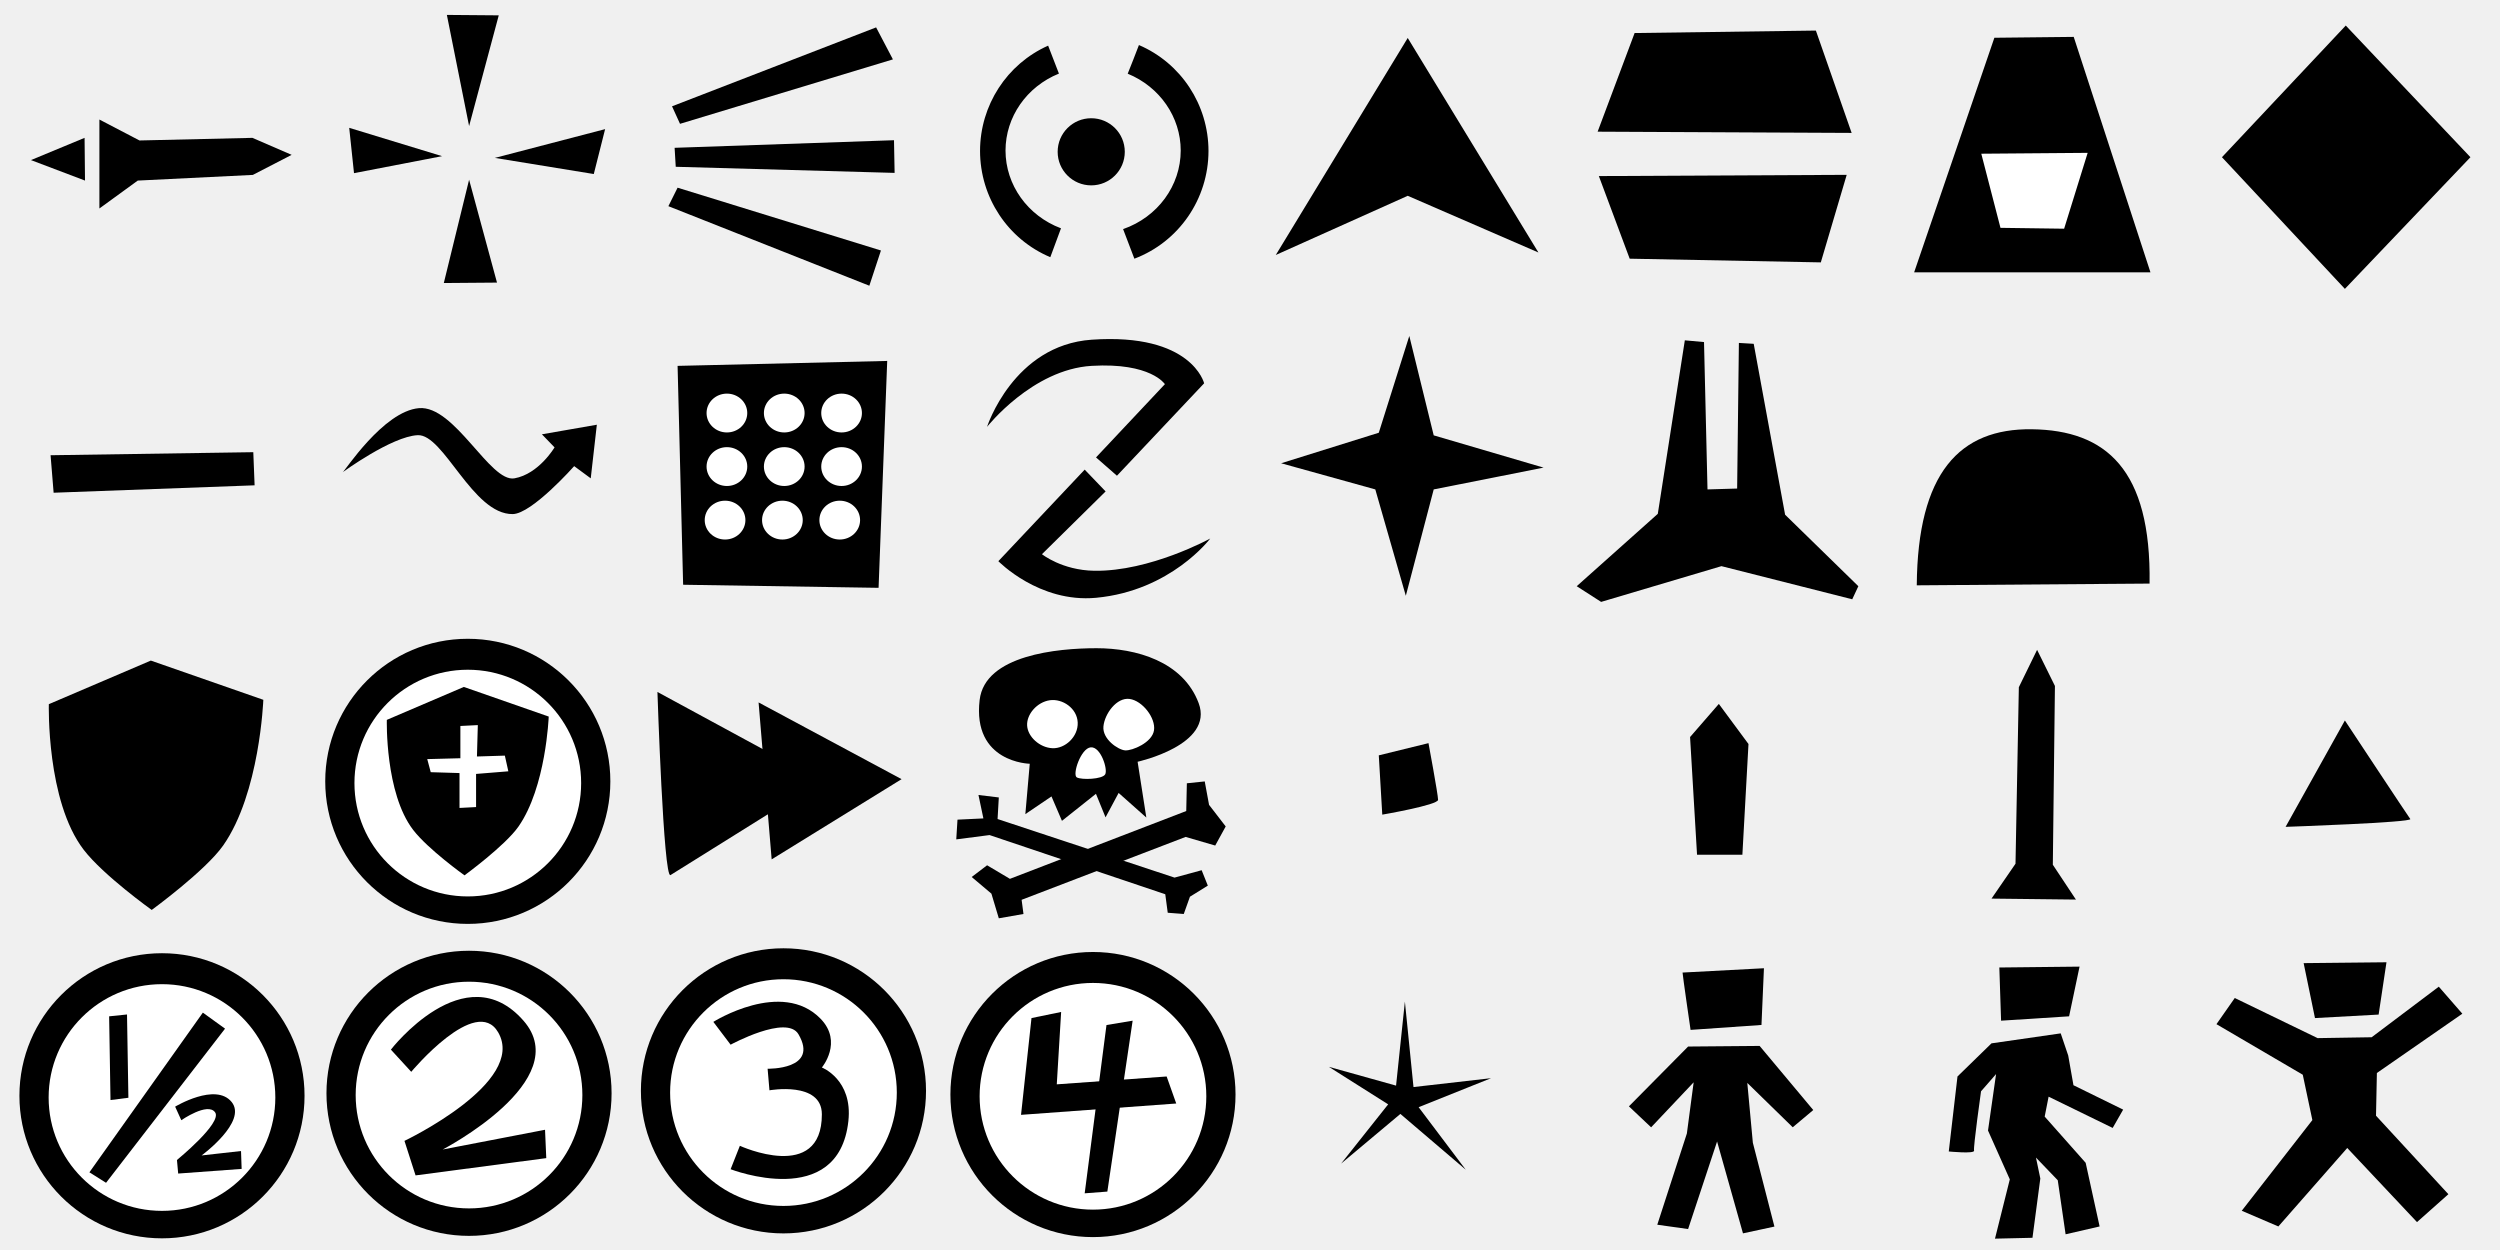
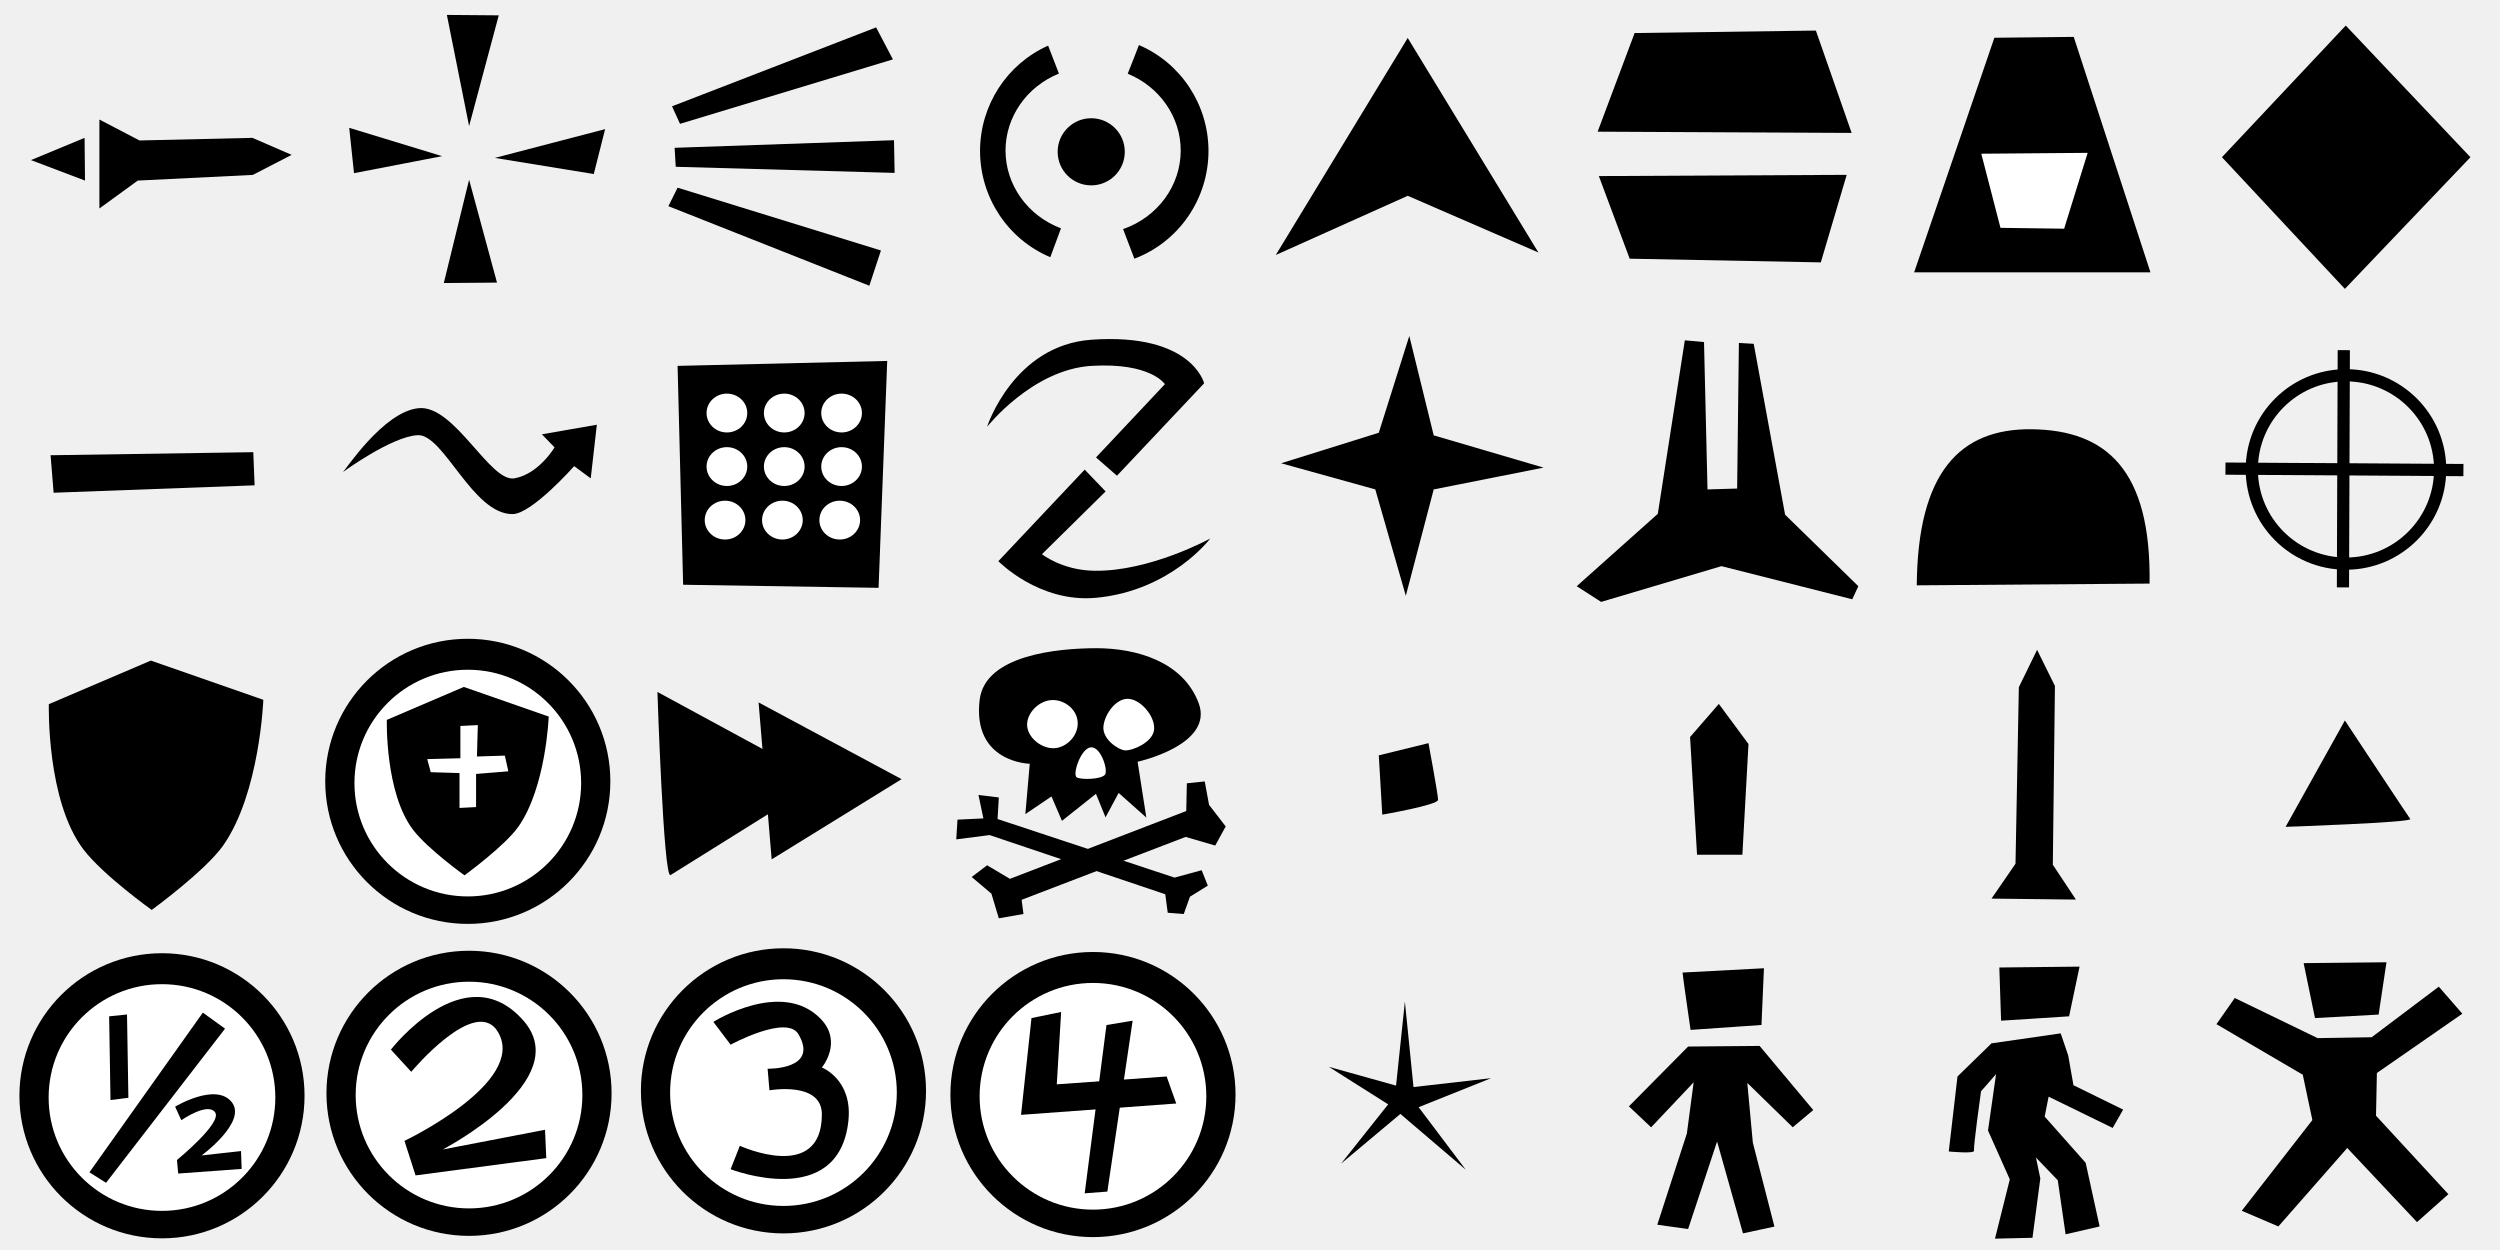
<svg xmlns="http://www.w3.org/2000/svg" width="512" height="256" viewBox="0 0 512 256" id="svg2" version="1.1">
  <defs id="defs4" />
  <circle r="29.196" cy="160.018" cx="95.804" id="circle4263" style="opacity:1;fill:#000000;fill-opacity:1;stroke:none;stroke-width:0.25;stroke-linecap:butt;stroke-linejoin:round;stroke-miterlimit:4;stroke-dasharray:none;stroke-dashoffset:0;stroke-opacity:1" />
  <circle r="29.196" cy="224.415" cx="33.174" id="circle4267" style="opacity:1;fill:#000000;fill-opacity:1;stroke:none;stroke-width:0.25;stroke-linecap:butt;stroke-linejoin:round;stroke-miterlimit:4;stroke-dasharray:none;stroke-dashoffset:0;stroke-opacity:1" />
  <circle r="29.196" cy="223.91" cx="96.056" id="circle4271" style="opacity:1;fill:#000000;fill-opacity:1;stroke:none;stroke-width:0.25;stroke-linecap:butt;stroke-linejoin:round;stroke-miterlimit:4;stroke-dasharray:none;stroke-dashoffset:0;stroke-opacity:1" />
  <circle r="29.196" cy="223.405" cx="160.453" id="circle4275" style="opacity:1;fill:#000000;fill-opacity:1;stroke:none;stroke-width:0.25;stroke-linecap:butt;stroke-linejoin:round;stroke-miterlimit:4;stroke-dasharray:none;stroke-dashoffset:0;stroke-opacity:1" />
  <circle style="opacity:1;fill:#000000;fill-opacity:1;stroke:none;stroke-width:0.25;stroke-linecap:butt;stroke-linejoin:round;stroke-miterlimit:4;stroke-dasharray:none;stroke-dashoffset:0;stroke-opacity:1" id="path4237" cx="223.84" cy="224.163" r="29.196" />
  <circle r="23.214" cy="160.375" cx="95.804" id="circle4265" style="opacity:1;fill:#ffffff;fill-opacity:1;stroke:none;stroke-width:0.25;stroke-linecap:butt;stroke-linejoin:round;stroke-miterlimit:4;stroke-dasharray:none;stroke-dashoffset:0;stroke-opacity:1" />
  <circle r="23.214" cy="224.772" cx="33.174" id="circle4269" style="opacity:1;fill:#ffffff;fill-opacity:1;stroke:none;stroke-width:0.25;stroke-linecap:butt;stroke-linejoin:round;stroke-miterlimit:4;stroke-dasharray:none;stroke-dashoffset:0;stroke-opacity:1" />
  <circle r="23.214" cy="224.267" cx="96.056" id="circle4273" style="opacity:1;fill:#ffffff;fill-opacity:1;stroke:none;stroke-width:0.25;stroke-linecap:butt;stroke-linejoin:round;stroke-miterlimit:4;stroke-dasharray:none;stroke-dashoffset:0;stroke-opacity:1" />
  <circle r="23.214" cy="223.762" cx="160.453" id="circle4277" style="opacity:1;fill:#ffffff;fill-opacity:1;stroke:none;stroke-width:0.25;stroke-linecap:butt;stroke-linejoin:round;stroke-miterlimit:4;stroke-dasharray:none;stroke-dashoffset:0;stroke-opacity:1" />
  <circle style="opacity:1;fill:#ffffff;fill-opacity:1;stroke:none;stroke-width:0.25;stroke-linecap:butt;stroke-linejoin:round;stroke-miterlimit:4;stroke-dasharray:none;stroke-dashoffset:0;stroke-opacity:1" id="path4239" cx="223.84" cy="224.52" r="23.214" />
  <g id="layer1" />
  <path style="fill:#000000;fill-opacity:1;fill-rule:evenodd;stroke:none;stroke-width:1px;stroke-linecap:butt;stroke-linejoin:miter;stroke-opacity:1" d="m 6.339,32.786 10.982,-4.554 0.089,8.75 z" id="path4138" />
  <path style="fill:#000000;fill-opacity:1;fill-rule:evenodd;stroke:none;stroke-width:1px;stroke-linecap:butt;stroke-linejoin:miter;stroke-opacity:1" d="m 20.357,24.482 4e-6,18.214 7.857,-5.714 23.571,-1.161 7.946,-4.107 -8.036,-3.482 -23.125,0.536 z" id="path4140" />
  <path style="fill:#000000;fill-opacity:1;fill-rule:evenodd;stroke:none;stroke-width:1px;stroke-linecap:butt;stroke-linejoin:miter;stroke-opacity:1" d="M 91.518,3.054 102.143,3.143 96.071,25.821 Z" id="path4142" />
  <path style="fill:#000000;fill-opacity:1;fill-rule:evenodd;stroke:none;stroke-width:1px;stroke-linecap:butt;stroke-linejoin:miter;stroke-opacity:1" d="m 101.339,32.339 22.589,-5.893 -2.321,9.196 z" id="path4144" />
  <path style="fill:#000000;fill-opacity:1;fill-rule:evenodd;stroke:none;stroke-width:1px;stroke-linecap:butt;stroke-linejoin:miter;stroke-opacity:1" d="m 96.071,36.804 -5.179,21.161 10.893,-0.089 z" id="path4146" />
  <path style="fill:#000000;fill-opacity:1;fill-rule:evenodd;stroke:none;stroke-width:1px;stroke-linecap:butt;stroke-linejoin:miter;stroke-opacity:1" d="M 90.536,31.982 71.518,26.179 72.5,35.464 Z" id="path4148" />
  <path style="fill:#000000;fill-opacity:1;fill-rule:evenodd;stroke:none;stroke-width:1px;stroke-linecap:butt;stroke-linejoin:miter;stroke-opacity:1" d="m 10.357,93.232 0.625,7.679 L 52.143,99.393 51.875,92.607 Z" id="path4150" />
  <path style="fill:#000000;fill-opacity:1;fill-rule:evenodd;stroke:none;stroke-width:1px;stroke-linecap:butt;stroke-linejoin:miter;stroke-opacity:1" d="m 138.16,30.271 0.231,3.887 44.826,1.25 -0.126,-6.692 z" id="path4152" />
  <path style="fill:#000000;fill-opacity:1;fill-rule:evenodd;stroke:none;stroke-width:1px;stroke-linecap:butt;stroke-linejoin:miter;stroke-opacity:1" d="m 137.633,21.771 1.633,3.588 43.602,-13.197 -3.44,-6.553 z" id="path4154" />
  <path style="fill:#000000;fill-opacity:1;fill-rule:evenodd;stroke:none;stroke-width:1px;stroke-linecap:butt;stroke-linejoin:miter;stroke-opacity:1" d="m 138.77,38.438 -1.885,3.788 41.155,16.289 2.377,-7.215 z" id="path4156" />
  <ellipse style="opacity:1;fill:#000000;fill-opacity:1;stroke:none;stroke-width:0.25;stroke-linecap:butt;stroke-linejoin:round;stroke-miterlimit:4;stroke-dasharray:none;stroke-dashoffset:0;stroke-opacity:1" id="path4160" cx="223.482" cy="31.089" rx="6.875" ry="6.875" />
  <path style="opacity:1;fill:#000000;fill-opacity:1;stroke:none;stroke-width:0.25;stroke-linecap:butt;stroke-linejoin:round;stroke-miterlimit:4;stroke-dasharray:none;stroke-dashoffset:0;stroke-opacity:1" d="m 233.253,9.225 c -0.753,1.999 -1.502,3.879 -2.299,5.867 a 17.94,17.138 0 0 1 10.857,15.74 17.94,17.138 0 0 1 -11.801,16.089 c 0.699,1.814 1.488,3.883 2.31,6.061 A 23.393,23.598 0 0 0 247.5,30.917 23.393,23.598 0 0 0 233.253,9.225 Z m -18.595,0.124 a 23.393,23.598 0 0 0 -13.944,21.567 23.393,23.598 0 0 0 14.39,21.757 l 2.187,-5.914 A 17.94,17.138 0 0 1 205.93,30.832 17.94,17.138 0 0 1 216.869,15.071 l -2.211,-5.721 z" id="path4164" />
  <path style="fill:#000000;fill-opacity:1;fill-rule:evenodd;stroke:none;stroke-width:1px;stroke-linecap:butt;stroke-linejoin:miter;stroke-opacity:1" d="m 70.179,96.714 c 0.357,-0.089 8.304,-12.5 15.625,-13.125 7.321,-0.625 14.554,15.268 19.554,14.375 5,-0.893 8.214,-6.339 8.214,-6.339 l -2.589,-2.679 11.25,-1.964 -1.25,10.982 -3.393,-2.5 c 0,0 -8.66,9.779 -12.589,9.821 -8.214,0.089 -14.107,-16.429 -19.464,-16.161 -5.357,0.268 -15.357,7.589 -15.357,7.589 z" id="path4174" />
  <path style="fill:#000000;fill-opacity:1;fill-rule:evenodd;stroke:none;stroke-width:1px;stroke-linecap:butt;stroke-linejoin:miter;stroke-opacity:1" d="m 138.77,74.93 1.136,44.826 40.027,0.631 1.768,-46.467 z" id="path4176" />
  <g id="g4203" transform="translate(0.6313453,2.146574)" style="fill:#ffffff;fill-opacity:1;stroke:none">
    <ellipse ry="3.977" rx="4.167" cy="82.443" cx="148.24" id="ellipse4205" style="opacity:1;fill:#ffffff;fill-opacity:1;stroke:none;stroke-width:0.25;stroke-linecap:butt;stroke-linejoin:round;stroke-miterlimit:4;stroke-dasharray:none;stroke-dashoffset:0;stroke-opacity:1" />
    <ellipse ry="3.977" rx="4.167" cy="82.443" cx="159.983" id="ellipse4207" style="opacity:1;fill:#ffffff;fill-opacity:1;stroke:none;stroke-width:0.25;stroke-linecap:butt;stroke-linejoin:round;stroke-miterlimit:4;stroke-dasharray:none;stroke-dashoffset:0;stroke-opacity:1" />
    <ellipse ry="3.977" rx="4.167" cy="82.443" cx="171.726" id="ellipse4209" style="opacity:1;fill:#ffffff;fill-opacity:1;stroke:none;stroke-width:0.25;stroke-linecap:butt;stroke-linejoin:round;stroke-miterlimit:4;stroke-dasharray:none;stroke-dashoffset:0;stroke-opacity:1" />
  </g>
  <g id="g4211" transform="translate(0.6313453,13.11093)" style="fill:#ffffff;fill-opacity:1;stroke:none">
    <ellipse ry="3.977" rx="4.167" cy="82.443" cx="148.24" id="ellipse4213" style="opacity:1;fill:#ffffff;fill-opacity:1;stroke:none;stroke-width:0.25;stroke-linecap:butt;stroke-linejoin:round;stroke-miterlimit:4;stroke-dasharray:none;stroke-dashoffset:0;stroke-opacity:1" />
    <ellipse ry="3.977" rx="4.167" cy="82.443" cx="159.983" id="ellipse4215" style="opacity:1;fill:#ffffff;fill-opacity:1;stroke:none;stroke-width:0.25;stroke-linecap:butt;stroke-linejoin:round;stroke-miterlimit:4;stroke-dasharray:none;stroke-dashoffset:0;stroke-opacity:1" />
    <ellipse ry="3.977" rx="4.167" cy="82.443" cx="171.726" id="ellipse4217" style="opacity:1;fill:#ffffff;fill-opacity:1;stroke:none;stroke-width:0.25;stroke-linecap:butt;stroke-linejoin:round;stroke-miterlimit:4;stroke-dasharray:none;stroke-dashoffset:0;stroke-opacity:1" />
  </g>
  <g id="g4219" transform="translate(0.2525381,24.0753)" style="fill:#ffffff;fill-opacity:1;stroke:none">
    <ellipse ry="3.977" rx="4.167" cy="82.443" cx="148.24" id="ellipse4221" style="opacity:1;fill:#ffffff;fill-opacity:1;stroke:none;stroke-width:0.25;stroke-linecap:butt;stroke-linejoin:round;stroke-miterlimit:4;stroke-dasharray:none;stroke-dashoffset:0;stroke-opacity:1" />
    <ellipse ry="3.977" rx="4.167" cy="82.443" cx="159.983" id="ellipse4223" style="opacity:1;fill:#ffffff;fill-opacity:1;stroke:none;stroke-width:0.25;stroke-linecap:butt;stroke-linejoin:round;stroke-miterlimit:4;stroke-dasharray:none;stroke-dashoffset:0;stroke-opacity:1" />
    <ellipse ry="3.977" rx="4.167" cy="82.443" cx="171.726" id="ellipse4225" style="opacity:1;fill:#ffffff;fill-opacity:1;stroke:none;stroke-width:0.25;stroke-linecap:butt;stroke-linejoin:round;stroke-miterlimit:4;stroke-dasharray:none;stroke-dashoffset:0;stroke-opacity:1" />
  </g>
  <path style="fill:#000000;fill-opacity:1;fill-rule:evenodd;stroke:none;stroke-width:1px;stroke-linecap:butt;stroke-linejoin:miter;stroke-opacity:1" d="m 224.464,93.679 4.286,3.75 L 246.607,78.5 c 0,0 -2.5,-10.357 -23.036,-8.929 -16.042,1.116 -21.429,17.857 -21.429,17.857 0,0 9.286,-11.786 21.429,-12.5 12.143,-0.714 15,3.75 15,3.75 z" id="path4229" />
  <path style="fill:#000000;fill-opacity:1;fill-rule:evenodd;stroke:none;stroke-width:1px;stroke-linecap:butt;stroke-linejoin:miter;stroke-opacity:1" d="m 222.143,96.179 -17.679,18.75 c 0,0 8.332,8.585 20,7.5 15.357,-1.429 23.393,-12.143 23.393,-12.143 0,0 -12.321,6.786 -23.75,6.607 C 217.501,116.79 213.393,113.5 213.393,113.5 l 13.036,-12.857 z" id="path4231" />
  <path id="path4235" d="M 30.893,135.286 10,144.214 c 0,0 -0.536,19.821 7.143,29.821 4.025,5.242 13.929,12.321 13.929,12.321 0,0 11.019,-8.038 14.643,-13.214 7.5,-10.714 8.214,-29.821 8.214,-29.821 z" style="fill:#000000;fill-opacity:1;fill-rule:evenodd;stroke:none;stroke-width:1px;stroke-linecap:butt;stroke-linejoin:miter;stroke-opacity:1" />
  <path style="fill:#000000;fill-opacity:1;fill-rule:evenodd;stroke:none;stroke-width:1px;stroke-linecap:butt;stroke-linejoin:miter;stroke-opacity:1" d="m 94.991,140.683 -15.769,6.746 c 0,0 -0.404,14.977 5.391,22.533 3.038,3.961 10.513,9.31 10.513,9.31 0,0 8.317,-6.073 11.052,-9.985 5.661,-8.096 6.2,-22.533 6.2,-22.533 z" id="path4233" />
  <path style="fill:#ffffff;fill-opacity:1;fill-rule:evenodd;stroke:none;stroke-width:1px;stroke-linecap:butt;stroke-linejoin:miter;stroke-opacity:1" d="m 94.286,148.679 -10e-7,6.607 -6.786,0.179 0.714,2.679 5.893,0.179 0,7.143 3.393,-0.179 0,-6.786 6.607,-0.536 -0.714,-3.214 -5.714,0.179 0.179,-6.429 z" id="path4241" />
  <path style="fill:#000000;fill-opacity:1;fill-rule:evenodd;stroke:none;stroke-width:1px;stroke-linecap:butt;stroke-linejoin:miter;stroke-opacity:1" d="m 134.643,141.714 c 0,0 1.25,38.393 2.679,37.5 1.429,-0.893 30.893,-19.286 30.893,-19.286 z" id="path4245" />
  <path style="fill:#000000;fill-opacity:1;fill-rule:evenodd;stroke:none;stroke-width:1px;stroke-linecap:butt;stroke-linejoin:miter;stroke-opacity:1" d="M 155.357,143.857 158.036,176 184.643,159.571 Z" id="path4247" />
  <path style="fill:#000000;fill-opacity:1;fill-rule:evenodd;stroke:none;stroke-width:1px;stroke-linecap:butt;stroke-linejoin:miter;stroke-opacity:1" d="m 210.893,156.418 -0.902,10.314 5.353,-3.624 2.143,5 6.964,-5.536 1.964,4.821 2.679,-5 5.675,5.043 -1.786,-11.429 c 0,0 15.714,-3.441 12.5,-12.013 -3.214,-8.571 -12.866,-11.241 -20.902,-11.241 -8.036,0 -22.863,1.405 -23.95,10.592 -1.523,12.874 10.262,13.072 10.262,13.072 z" id="path4249" />
  <path style="fill:#ffffff;fill-opacity:1;fill-rule:evenodd;stroke:none;stroke-width:1px;stroke-linecap:butt;stroke-linejoin:miter;stroke-opacity:1" d="m 215,143.411 c 2.603,-0.374 5.59,1.64 5.714,4.554 0.124,2.914 -2.576,5.387 -5.179,5.268 -2.603,-0.119 -5.052,-2.328 -5.179,-4.643 -0.126,-2.315 2.04,-4.804 4.643,-5.179 z" id="path4253" />
  <path style="fill:#ffffff;fill-opacity:1;fill-rule:evenodd;stroke:none;stroke-width:1px;stroke-linecap:butt;stroke-linejoin:miter;stroke-opacity:1" d="m 225.982,148.768 c 0.254,-2.613 2.726,-5.983 5.357,-5.625 2.631,0.358 5.383,3.903 5,6.429 -0.383,2.526 -4.464,4.196 -5.893,4.107 -1.429,-0.089 -4.719,-2.298 -4.464,-4.911 z" id="path4255" />
  <path style="fill:#ffffff;fill-opacity:1;fill-rule:evenodd;stroke:none;stroke-width:1px;stroke-linecap:butt;stroke-linejoin:miter;stroke-opacity:1" d="m 223.393,153.054 c -2.042,0.173 -3.839,5.625 -2.857,6.161 0.982,0.536 5.22,0.394 5.804,-0.625 0.583,-1.019 -0.905,-5.708 -2.946,-5.536 z" id="path4257" />
  <path style="fill:#000000;fill-opacity:1;fill-rule:evenodd;stroke:none;stroke-width:1px;stroke-linecap:butt;stroke-linejoin:miter;stroke-opacity:1" d="m 247.614,164.834 -0.884,-4.798 -3.662,0.379 -0.126,5.682 -36.113,13.89 -4.672,-2.778 -3.157,2.399 4.041,3.409 1.515,5.051 5.051,-0.884 -0.379,-2.904 33.588,-12.879 6.061,1.768 2.147,-3.914 z" id="path4259" />
  <path style="fill:#000000;fill-opacity:1;fill-rule:evenodd;stroke:none;stroke-width:1px;stroke-linecap:butt;stroke-linejoin:miter;stroke-opacity:1" d="m 200.389,162.813 4.167,0.505 -0.253,4.419 36.239,11.996 5.556,-1.515 1.263,3.157 -3.662,2.273 -1.263,3.536 -3.283,-0.253 -0.505,-3.788 -35.987,-12.122 -6.819,0.884 0.253,-4.041 5.303,-0.253 z" id="path4261" />
  <path style="fill:#000000;fill-opacity:1;fill-rule:evenodd;stroke:none;stroke-width:1px;stroke-linecap:butt;stroke-linejoin:miter;stroke-opacity:1" d="m 22.35,208.144 0.281,17.146 3.664,-0.468 -0.283,-17.057 z" id="path4283" />
  <path style="fill:#000000;fill-opacity:1;fill-rule:evenodd;stroke:none;stroke-width:1px;stroke-linecap:butt;stroke-linejoin:miter;stroke-opacity:1" d="m 41.543,207.386 4.546,3.283 -24.37,31.567 -3.409,-2.147 z" id="path4285" />
  <path style="fill:#000000;fill-opacity:1;fill-rule:evenodd;stroke:none;stroke-width:1px;stroke-linecap:butt;stroke-linejoin:miter;stroke-opacity:1" d="m 35.869,226.642 1.263,2.778 c 0,0 5.408,-3.757 6.923,-1.611 1.515,2.147 -7.816,9.756 -7.816,9.756 l 0.253,2.778 12.996,-0.952 -0.126,-3.662 -8.078,0.906 c 0,0 9.436,-6.91 6.153,-10.951 -3.283,-4.041 -11.567,0.958 -11.567,0.958 z" id="path4287" />
  <path style="fill:#000000;fill-opacity:1;fill-rule:evenodd;stroke:none;stroke-width:1px;stroke-linecap:butt;stroke-linejoin:miter;stroke-opacity:1" d="m 80.055,214.963 c 0,0 15.15,-19.621 27.148,-5.935 10.73,12.24 -16.541,26.39 -16.541,26.39 l 20.961,-4.041 0.253,5.808 -26.769,3.536 -2.273,-7.071 c 0,0 25.115,-11.955 19.193,-22.223 -4.523,-7.843 -17.804,8.081 -17.804,8.081 z" id="path4289" />
  <path style="fill:#000000;fill-opacity:1;fill-rule:evenodd;stroke:none;stroke-width:1px;stroke-linecap:butt;stroke-linejoin:miter;stroke-opacity:1" d="m 146.093,209.28 3.536,4.672 c 0,0 11.489,-6.241 13.89,-2.147 4.293,7.324 -6.313,7.071 -6.313,7.071 l 0.379,4.419 c 0,0 10.733,-1.923 10.733,4.924 0,14.142 -16.794,6.44 -16.794,6.44 l -1.894,4.798 c 0,0 22.097,8.586 24.117,-9.849 0.934,-8.522 -5.43,-10.985 -5.43,-10.985 0,0 4.373,-5.203 -0.253,-9.975 -7.955,-8.207 -21.971,0.631 -21.971,0.631 z" id="path4291" />
  <path style="fill:#000000;fill-opacity:1;fill-rule:evenodd;stroke:none;stroke-width:1px;stroke-linecap:butt;stroke-linejoin:miter;stroke-opacity:1" d="m 211.25,208.5 -2.143,19.821 31.786,-2.321 -1.964,-5.536 -22.5,1.607 0.893,-14.821 z" id="path4293" />
  <path style="fill:#000000;fill-opacity:1;fill-rule:evenodd;stroke:none;stroke-width:1px;stroke-linecap:butt;stroke-linejoin:miter;stroke-opacity:1" d="m 226.607,209.929 -4.464,34.464 4.643,-0.357 5.179,-35 z" id="path4295" />
  <path style="fill:#000000;fill-rule:evenodd;stroke:none;stroke-width:1px;stroke-linecap:butt;stroke-linejoin:miter;stroke-opacity:1;fill-opacity:1" d="m 288.302,7.775 -27.022,44.447 27.022,-12.122 26.769,11.617 z" id="path4209" />
  <path style="fill:#000000;fill-rule:evenodd;stroke:none;stroke-width:1px;stroke-linecap:butt;stroke-linejoin:miter;stroke-opacity:1;fill-opacity:1" d="m 327.193,26.968 52.023,0.253 -7.324,-20.961 -37.123,0.505 z" id="path4211" />
  <path style="fill:#000000;fill-rule:evenodd;stroke:none;stroke-width:1px;stroke-linecap:butt;stroke-linejoin:miter;stroke-opacity:1;fill-opacity:1" d="m 327.445,36.06 50.76,-0.253 -5.303,17.93 -39.143,-0.758 z" id="path4213" />
  <path style="fill:#000000;fill-rule:evenodd;stroke:none;stroke-width:1px;stroke-linecap:butt;stroke-linejoin:miter;stroke-opacity:1;fill-opacity:1" d="m 392.018,55.768 48.393,0 -15.714,-48.214 -16.25,0.179 z" id="path4215" />
  <path style="fill:#ffffff;fill-rule:evenodd;stroke:none;stroke-width:1px;stroke-linecap:butt;stroke-linejoin:miter;stroke-opacity:1;fill-opacity:1" d="m 405.768,31.482 21.786,-0.179 -4.821,15.536 -13.036,-0.179 z" id="path4219" />
  <path style="fill:#000000;fill-rule:evenodd;stroke:none;stroke-width:1px;stroke-linecap:butt;stroke-linejoin:miter;stroke-opacity:1;fill-opacity:1" d="M 480.411,5.232 455.054,32.196 480.232,59.161 505.946,32.196 Z" id="path4221" />
  <path style="fill:#000000;fill-rule:evenodd;stroke:none;stroke-width:1px;stroke-linecap:butt;stroke-linejoin:miter;stroke-opacity:1;fill-opacity:1" d="m 288.625,68.804 -6.25,19.821 -20,6.25 19.286,5.357 6.25,21.786 5.714,-21.786 22.5,-4.464 -22.5,-6.607 z" id="path4223" />
  <path style="fill:#000000;fill-rule:evenodd;stroke:none;stroke-width:1px;stroke-linecap:butt;stroke-linejoin:miter;stroke-opacity:1;fill-opacity:1" d="m 348.982,70.054 0.714,30.179 6.071,-0.179 0.357,-29.821 3.036,0.179 6.429,35 15,14.643 -1.25,2.679 -26.786,-6.786 -24.643,7.321 -5,-3.214 16.607,-14.821 5.536,-35.536 z" id="path4225" />
  <path style="fill:#000000;fill-rule:evenodd;stroke:none;stroke-width:1px;stroke-linecap:butt;stroke-linejoin:miter;stroke-opacity:1;fill-opacity:1" d="m 392.554,119.875 c 0.179,-23.036 8.75,-32.158 23.571,-31.964 15.178,0.198 24.464,8.214 24.107,31.607 z" id="path4227" />
  <path style="fill:#000000;fill-rule:evenodd;stroke:none;stroke-width:1px;stroke-linecap:butt;stroke-linejoin:miter;stroke-opacity:1;fill-opacity:1" d="m 417.196,133.089 -3.737,7.648 -0.684,36.154 -4.913,7.143 17.287,0.2 -4.73,-7.134 0.431,-36.616 z" id="path4229-9" />
  <path style="fill:#000000;fill-rule:evenodd;stroke:none;stroke-width:1px;stroke-linecap:butt;stroke-linejoin:miter;stroke-opacity:1;fill-opacity:1" d="m 282.375,154.696 0.714,12.143 c 0,0 11.429,-1.964 11.429,-3.036 0,-1.071 -1.964,-11.607 -1.964,-11.607 z" id="path4231-1" />
  <path style="fill:#000000;fill-rule:evenodd;stroke:none;stroke-width:1px;stroke-linecap:butt;stroke-linejoin:miter;stroke-opacity:1;fill-opacity:1" d="m 352.018,144.161 -5.893,6.786 1.429,24.107 9.286,0 1.25,-22.679 z" id="path4233-7" />
  <path style="fill:#000000;fill-rule:evenodd;stroke:none;stroke-width:1px;stroke-linecap:butt;stroke-linejoin:miter;stroke-opacity:1;fill-opacity:1" d="m 480.232,147.554 -12.143,21.786 c 0,0 26.071,-0.893 25.536,-1.607 -0.536,-0.714 -13.393,-20.179 -13.393,-20.179 z" id="path4235-1" />
  <path style="fill:#000000;fill-rule:evenodd;stroke:none;stroke-width:1px;stroke-linecap:butt;stroke-linejoin:miter;stroke-opacity:1;fill-opacity:1" d="m 285.914,222.334 -13.761,-3.844 12.143,7.679 -9.643,12.143 12.143,-10.179 13.393,11.429 -9.652,-12.805 14.83,-5.945 -15.884,1.816 -1.762,-17.502 z" id="path4239-9" />
  <path style="fill:#000000;fill-rule:evenodd;stroke:none;stroke-width:1px;stroke-linecap:butt;stroke-linejoin:miter;stroke-opacity:1;fill-opacity:1" d="m 344.588,199.179 c 0,0.505 1.641,11.743 1.641,11.743 l 14.521,-1.01 0.505,-11.617 z" id="path4929" />
  <path style="fill:#000000;fill-rule:evenodd;stroke:none;stroke-width:1px;stroke-linecap:butt;stroke-linejoin:miter;stroke-opacity:1;fill-opacity:1" d="m 345.725,214.331 14.647,-0.126 10.985,13.132 -4.206,3.527 -9.304,-9.082 1.136,12.248 4.419,17.173 -6.44,1.389 -5.303,-18.814 -5.935,17.93 -6.313,-0.884 6.061,-18.688 1.389,-10.48 -8.713,9.218 -4.546,-4.293 z" id="path4931" />
  <path style="fill:#000000;fill-rule:evenodd;stroke:none;stroke-width:1px;stroke-linecap:butt;stroke-linejoin:miter;stroke-opacity:1;fill-opacity:1" d="m 409.464,198.143 0.357,10.893 13.929,-0.893 2.143,-10.179 z" id="path4933" />
  <path style="fill:#000000;fill-rule:evenodd;stroke:none;stroke-width:1px;stroke-linecap:butt;stroke-linejoin:miter;stroke-opacity:1;fill-opacity:1" d="m 423.572,216.178 -1.539,-4.545 -14.175,2.044 -6.965,6.786 -1.785,15.358 c 0,0 5.357,0.535 5.178,-0.18 -0.179,-0.714 1.429,-12.142 1.429,-12.142 l 3.081,-3.529 -1.652,11.565 4.464,9.999 -3.035,12.143 7.678,-0.178 1.607,-12.143 -0.892,-4.284 4.463,4.643 1.607,11.07 6.965,-1.607 -2.857,-13.035 -8.393,-9.465 0.804,-4.08 13.123,6.403 2.145,-3.75 -10.18,-4.999 z" id="path4935" />
  <path style="fill:#000000;fill-rule:evenodd;stroke:none;stroke-width:1px;stroke-linecap:butt;stroke-linejoin:miter;stroke-opacity:1;fill-opacity:1" d="m 471.786,197.25 2.321,11.25 13.036,-0.714 1.607,-10.714 z" id="path4944" />
  <path style="fill:#000000;fill-rule:evenodd;stroke:none;stroke-width:1px;stroke-linecap:butt;stroke-linejoin:miter;stroke-opacity:1;fill-opacity:1" d="m 457.679,204.393 -3.75,5.357 17.679,10.357 1.964,9.286 -14.464,18.571 7.5,3.214 14.107,-16.071 L 495,250.286 501.429,244.571 486.607,228.5 l 0.179,-8.75 17.5,-12.143 -4.821,-5.536 -13.75,10.357 -11.071,0.179 z" id="path4946" />
+   <circle style="opacity:1;fill:none;fill-opacity:1;stroke:#000000;stroke-width:2.5;stroke-linecap:butt;stroke-linejoin:round;stroke-miterlimit:4;stroke-dasharray:none;stroke-dashoffset:0;stroke-opacity:1" id="path4218" cx="480.454" cy="96.143" r="19.288" />
+   <path style="fill:none;fill-rule:evenodd;stroke:#000000;stroke-width:2.5;stroke-linecap:butt;stroke-linejoin:miter;stroke-miterlimit:4;stroke-dasharray:none;stroke-opacity:1" d="m 480.009,71.712 -0.173,48.585" id="path4220" />
+   <path style="fill:none;fill-rule:evenodd;stroke:#000000;stroke-width:2.5;stroke-linecap:butt;stroke-linejoin:miter;stroke-miterlimit:4;stroke-dasharray:none;stroke-opacity:1" d="M 504.507,96.276 455.775,95.971" id="path4222" />
</svg>
